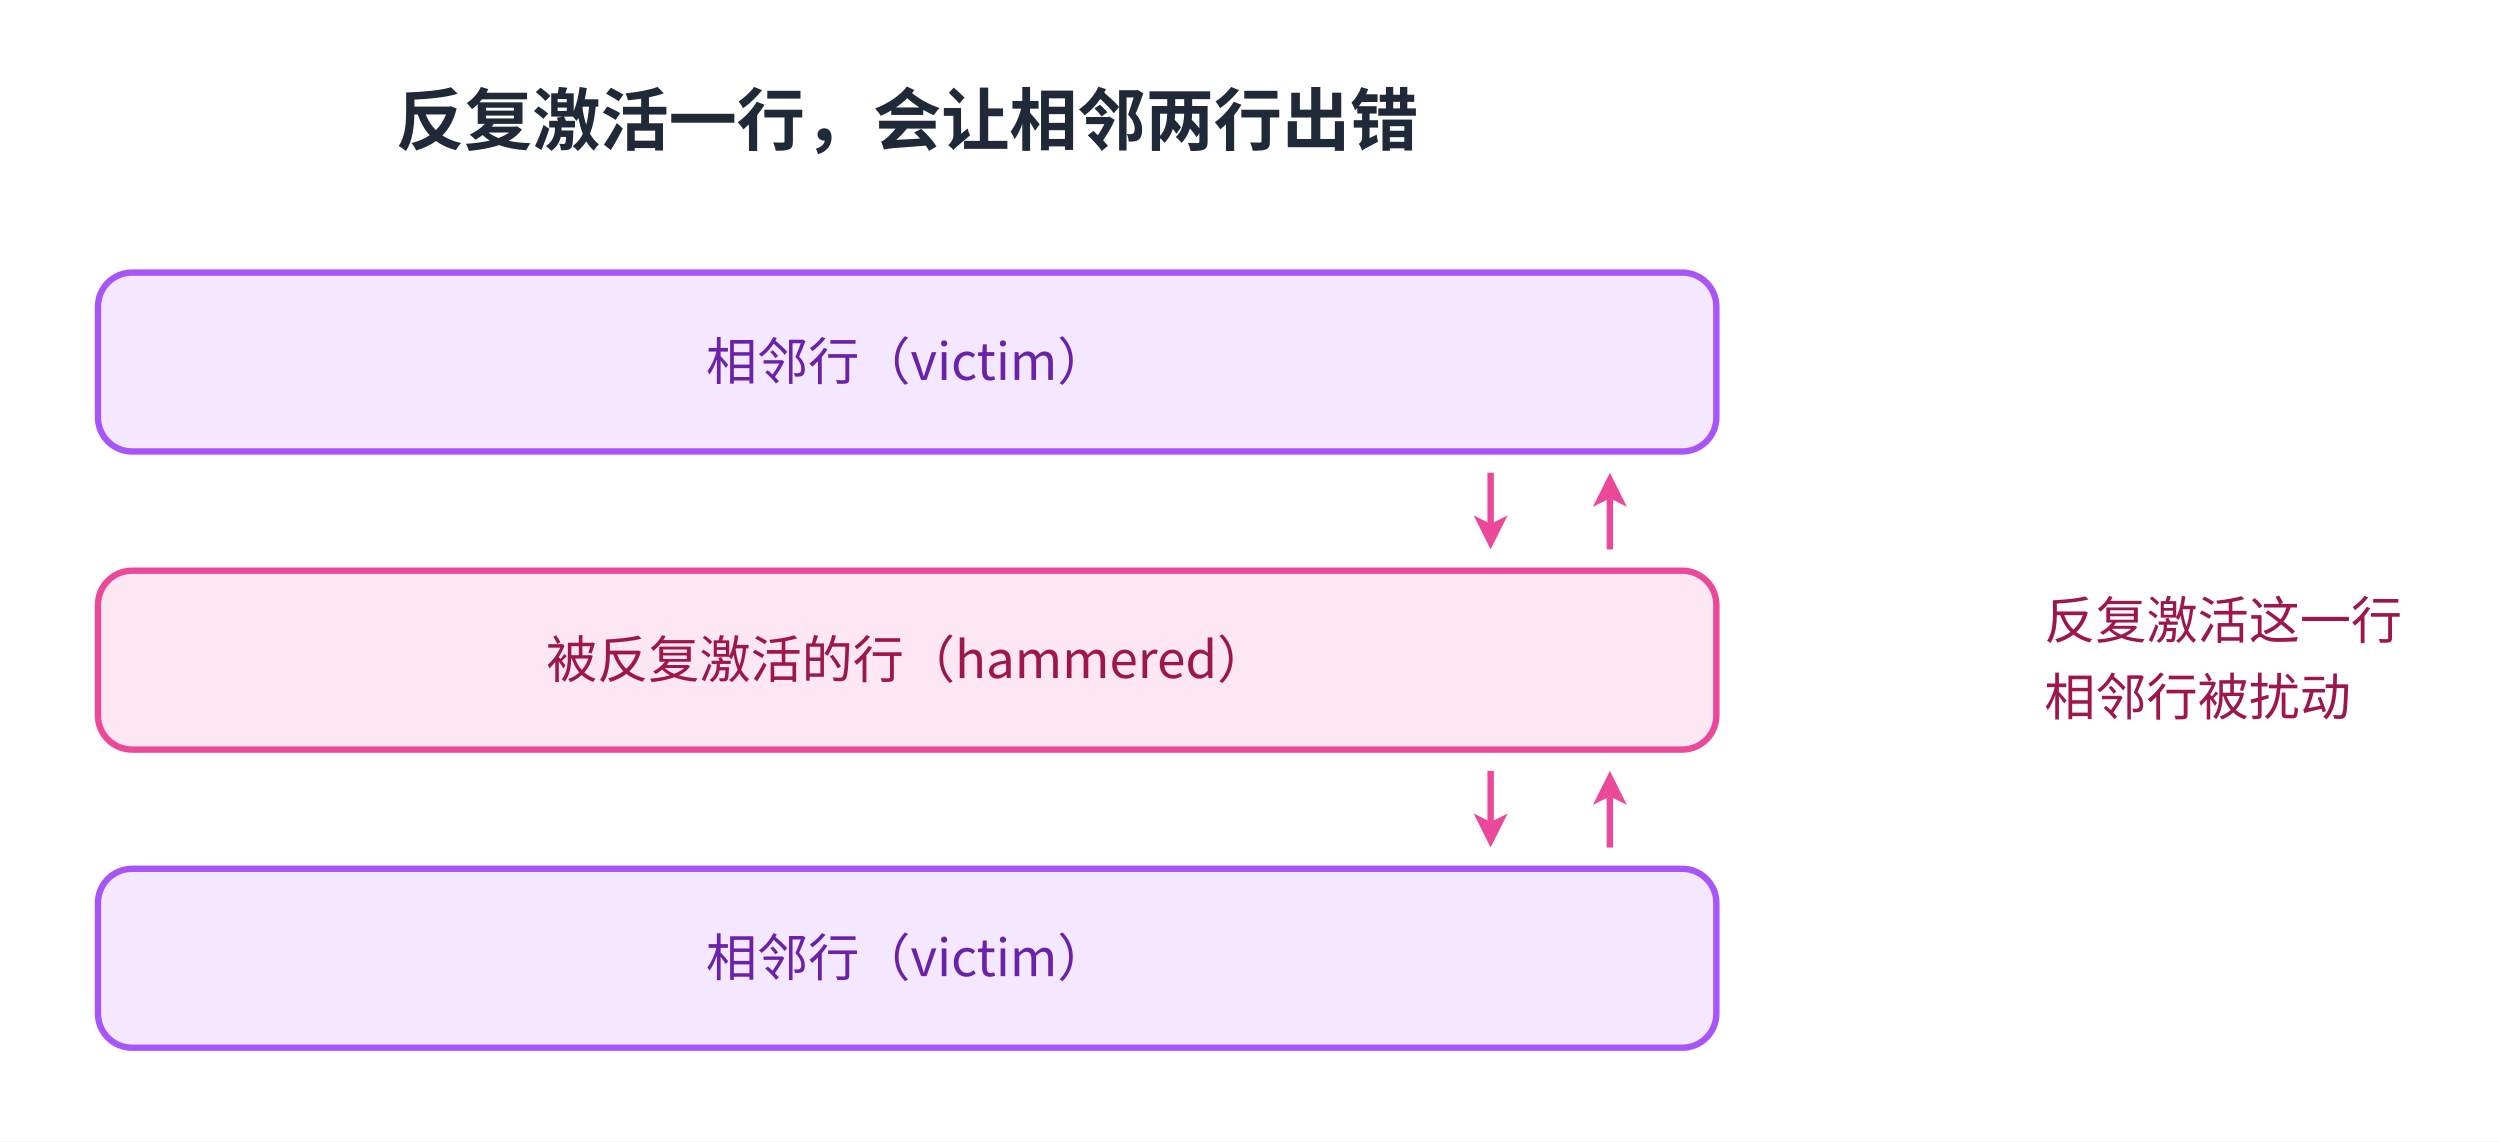
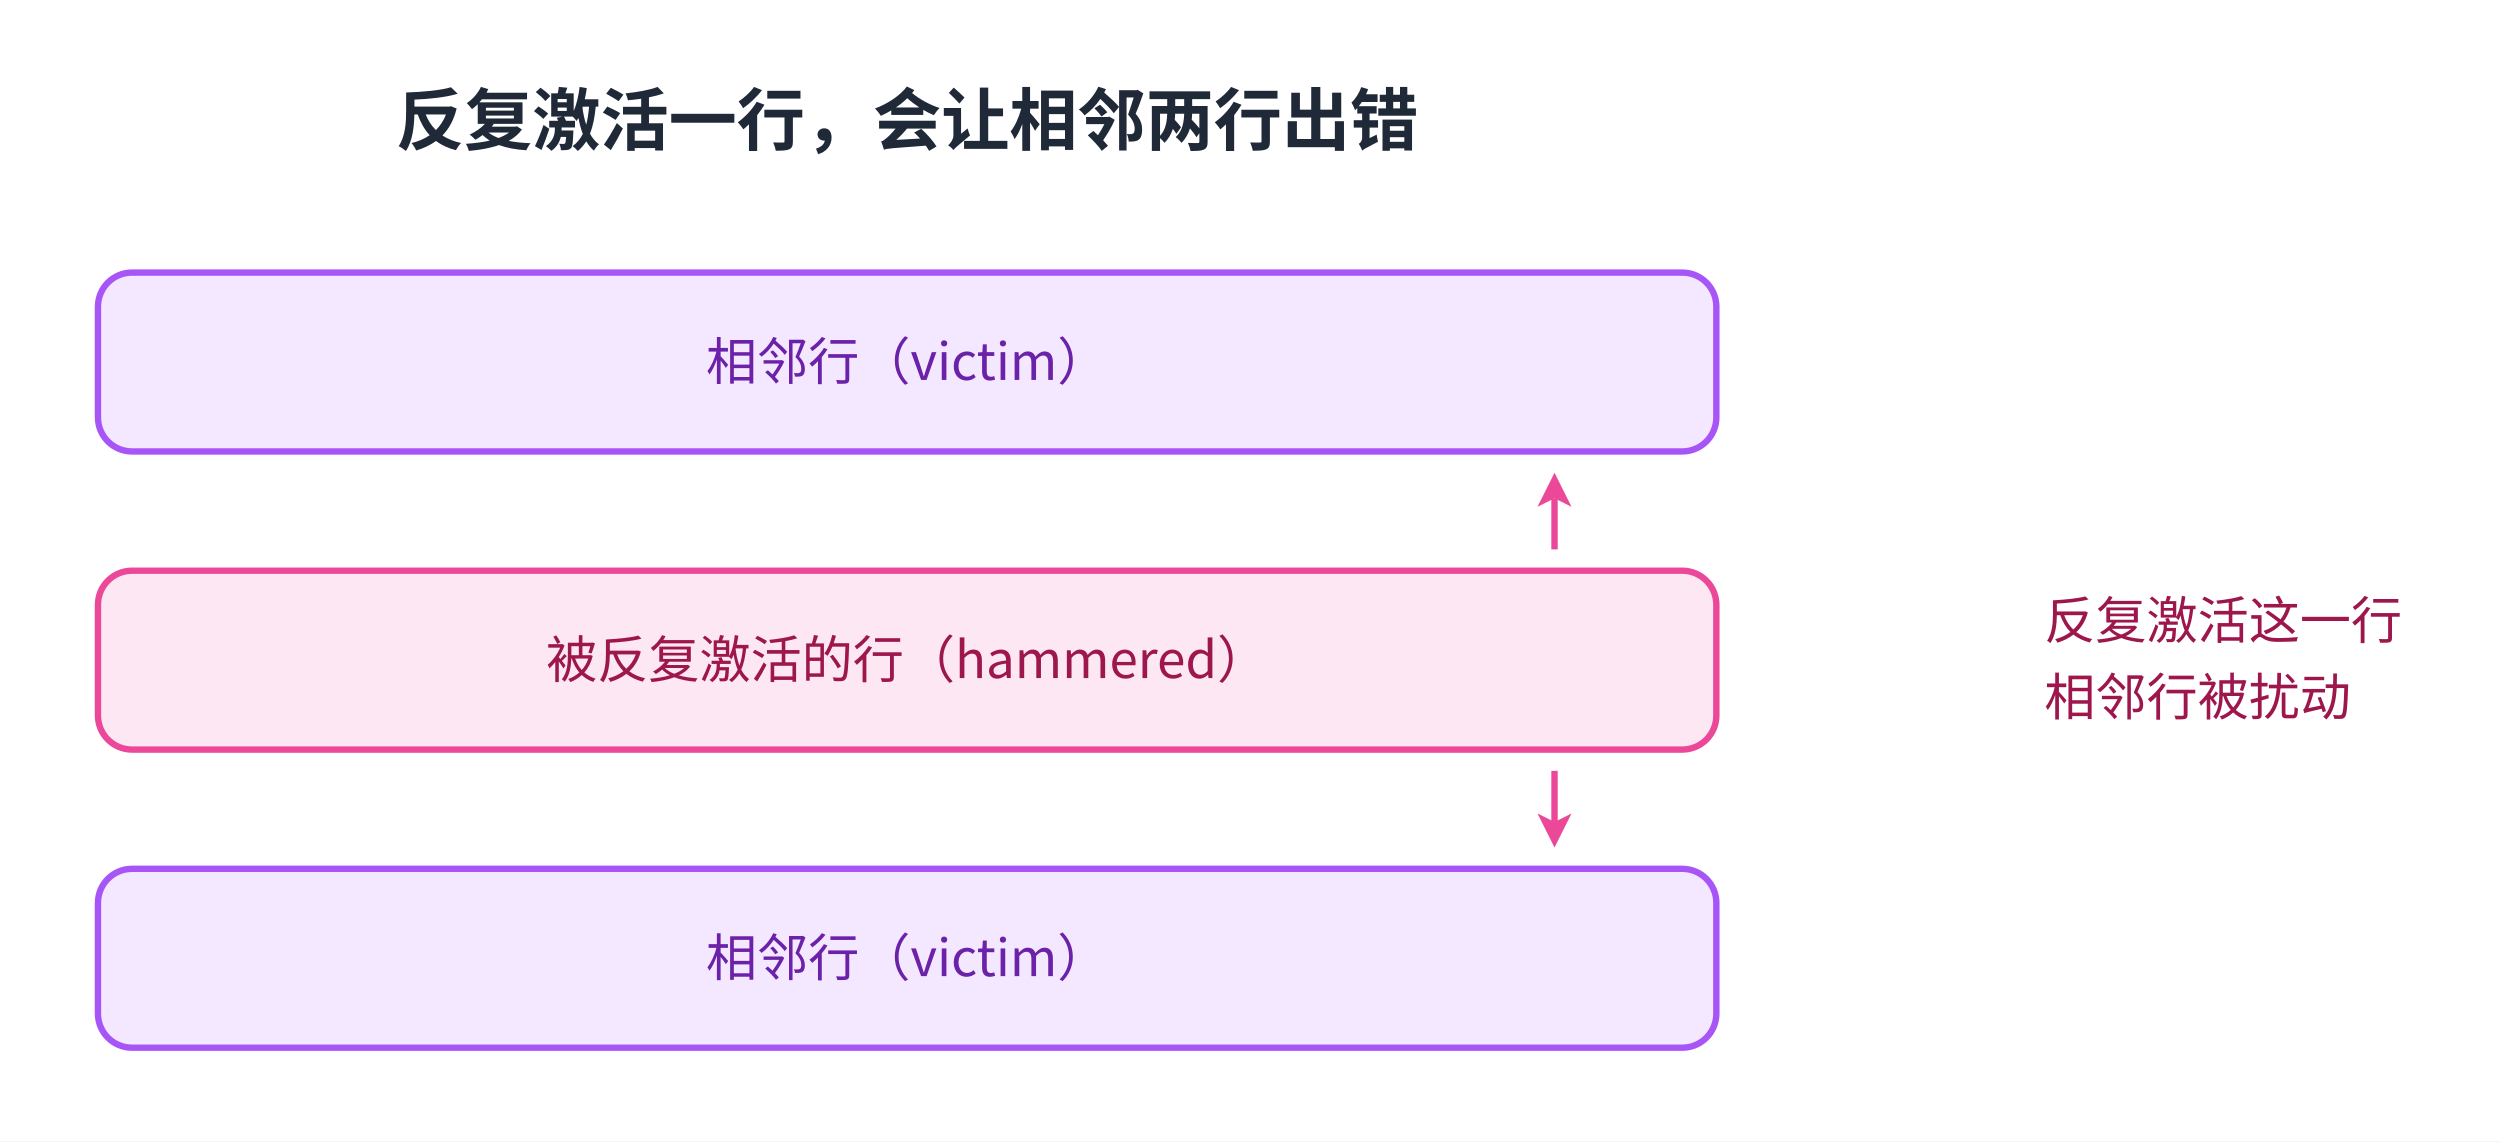
<svg xmlns="http://www.w3.org/2000/svg" viewBox="0 0 587 268" width="587" height="268" role="img" aria-labelledby="fig-l2a-8-title fig-l2a-8-desc">
  <defs>
    <style>
      text { font-family: 'PingFang SC', 'Microsoft YaHei', 'Noto Sans CJK SC', system-ui, sans-serif; }
    </style>
    <marker id="arrow" markerWidth="8" markerHeight="8" refX="2" refY="4" orient="auto" markerUnits="userSpaceOnUse">
      <path d="M0,0 L8,4 L0,8 L2,4 z" fill="#ec4899" />
    </marker>
  </defs>
  <rect x="0" y="0" width="587" height="268" fill="#ffffff" />
  <text x="213" y="34" font-size="16" font-weight="600" fill="#1f2937" text-anchor="middle">反复激活一行，会让相邻两行出错</text>
  <rect x="23" y="64" width="380" height="42" rx="8" fill="#f3e8ff" stroke="#a855f7" stroke-width="1.5" />
  <text x="213" y="89.2" font-size="12" fill="#6b21a8" text-anchor="middle">相邻行（victim）</text>
  <rect x="23" y="134" width="380" height="42" rx="8" fill="#fce7f3" stroke="#ec4899" stroke-width="1.5" />
  <text x="213" y="159.2" font-size="12" fill="#9d174d" text-anchor="middle">被反复激活的行（hammered）</text>
  <rect x="23" y="204" width="380" height="42" rx="8" fill="#f3e8ff" stroke="#a855f7" stroke-width="1.5" />
  <text x="213" y="229.2" font-size="12" fill="#6b21a8" text-anchor="middle">相邻行（victim）</text>
-   <path d="M350,111 L350,123" fill="none" stroke="#ec4899" stroke-width="1.5" marker-end="url(#arrow)" />
-   <path d="M378,129 L378,117" fill="none" stroke="#ec4899" stroke-width="1.5" marker-end="url(#arrow)" />
-   <path d="M350,181 L350,193" fill="none" stroke="#ec4899" stroke-width="1.5" marker-end="url(#arrow)" />
-   <path d="M378,199 L378,187" fill="none" stroke="#ec4899" stroke-width="1.5" marker-end="url(#arrow)" />
+   <path d="M365,129 L365,117" fill="none" stroke="#ec4899" stroke-width="1.5" marker-end="url(#arrow)" />
+   <path d="M365,181 L365,193" fill="none" stroke="#ec4899" stroke-width="1.5" marker-end="url(#arrow)" />
  <text x="480" y="150" font-size="12" fill="#9d174d" text-anchor="start">反复激活这一行</text>
  <text x="480" y="168" font-size="12" fill="#9d174d" text-anchor="start">相邻行被扰动</text>
</svg>
